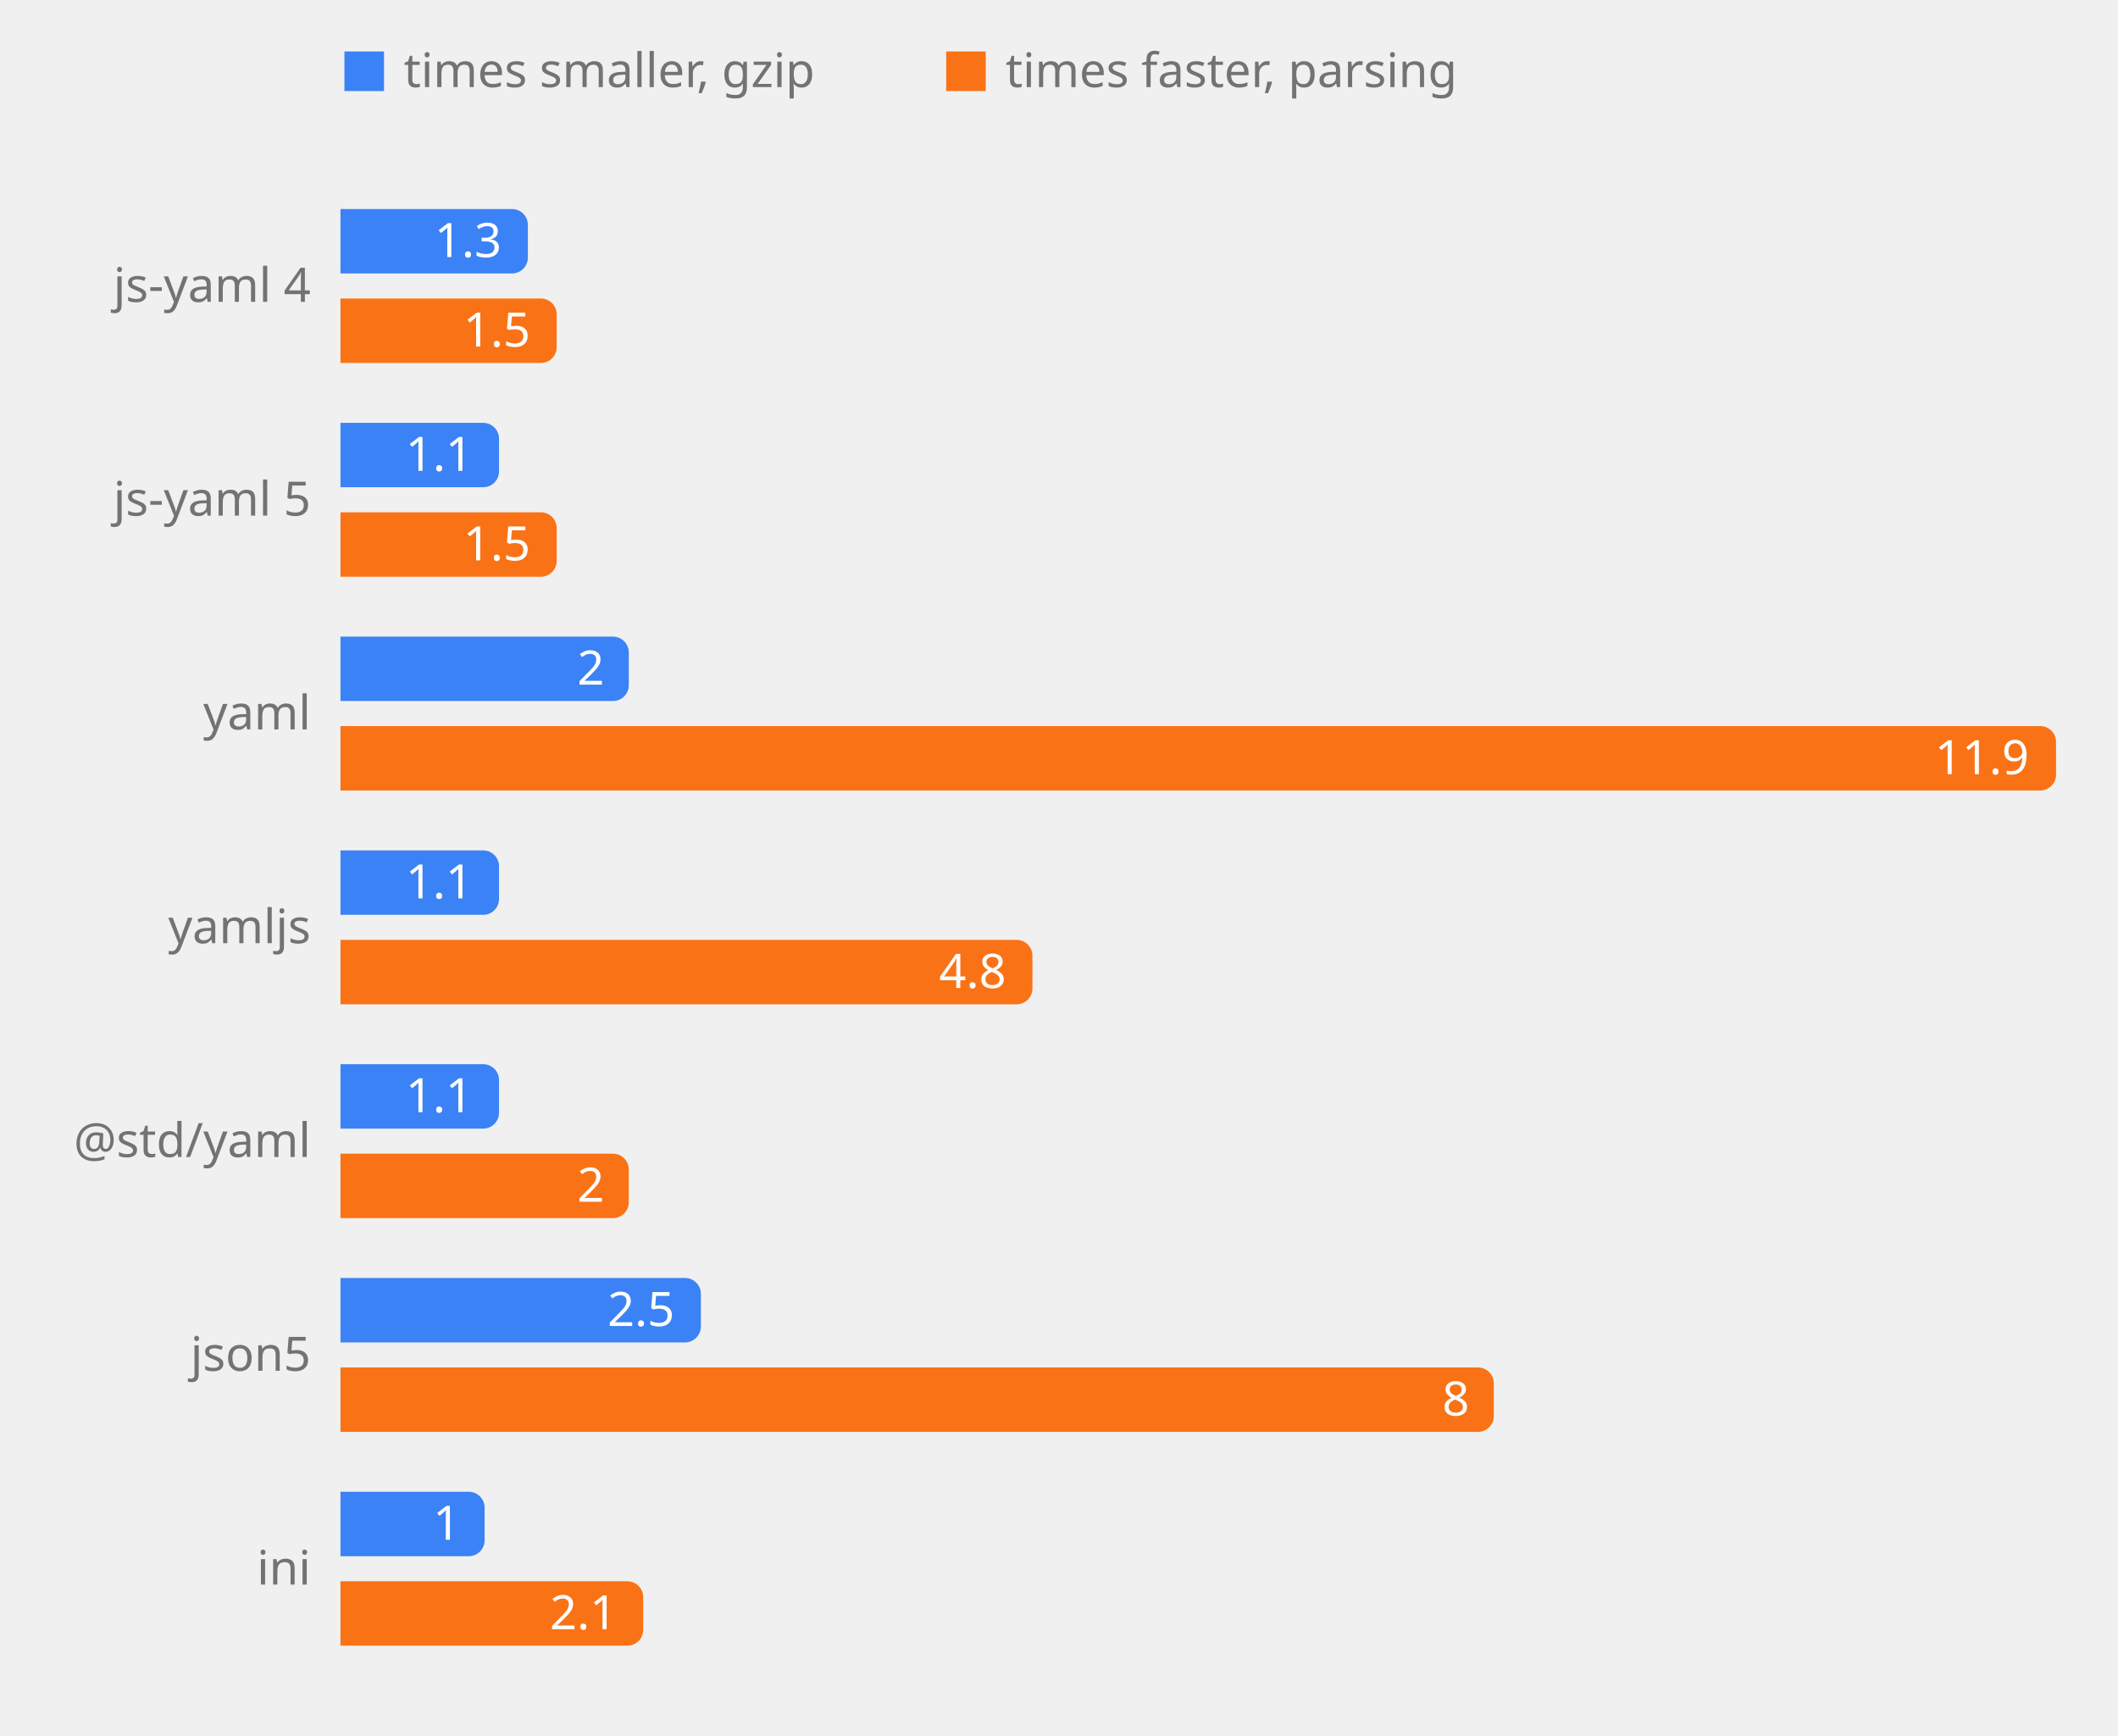
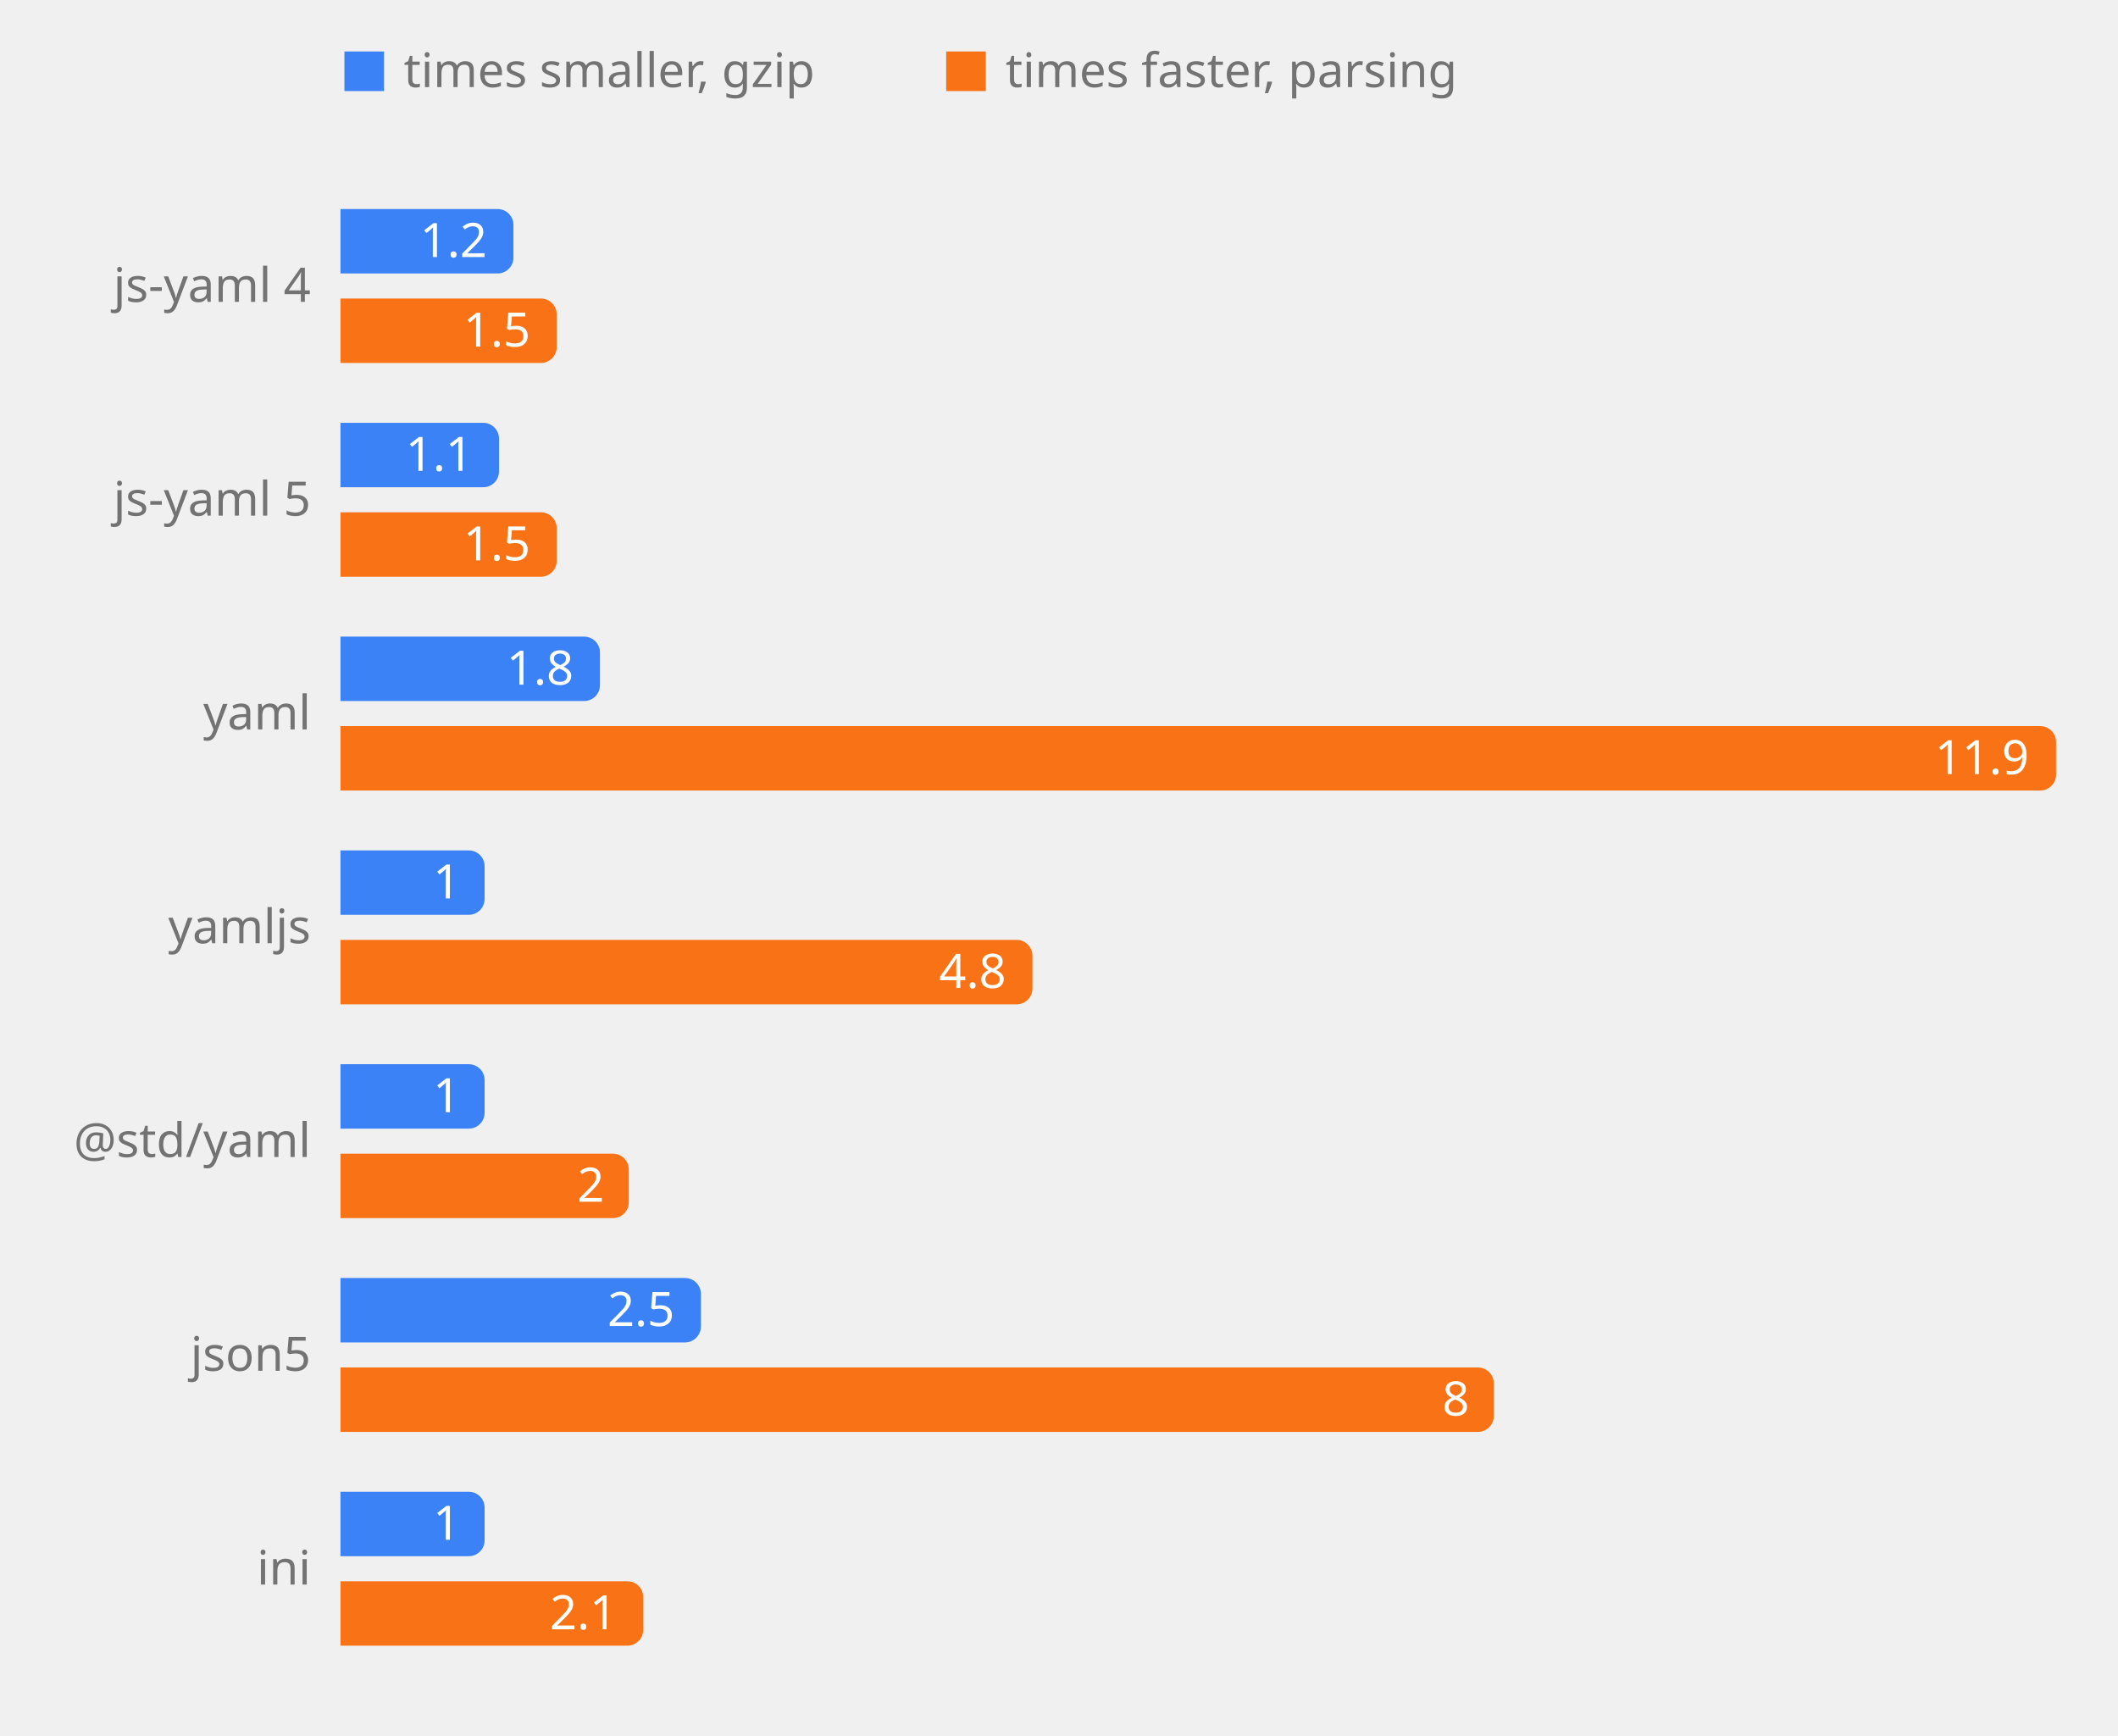
<svg xmlns="http://www.w3.org/2000/svg" role="img" aria-label="Each drop-in next to the library it replaces" version="1.1" class="marks" width="535" height="438.48" viewBox="0 0 535 438.48">
  <g fill="none" stroke-miterlimit="4" transform="translate(86,42)">
    <g class="mark-group role-frame root">
      <g transform="translate(0,0)">
        <path class="background" d="M0,0h437v384.48h-437Z" />
        <g>
          <g class="mark-group role-axis">
            <g transform="translate(0.5,384.98)">
              <path class="background" d="M0,0h0v0h0Z" pointer-events="none" />
              <g />
            </g>
          </g>
          <g class="mark-group role-axis">
            <g transform="translate(0.5,0.5)">
              <path class="background" d="M0,0h0v0h0Z" pointer-events="none" />
              <g>
                <g class="mark-text role-axis-label" pointer-events="none">
                  <text text-anchor="end" transform="translate(-8,33.74)" font-family="sans-serif" font-size="12px" fill="#737373" opacity="1">js-yaml 4</text>
                  <text text-anchor="end" transform="translate(-8,87.74)" font-family="sans-serif" font-size="12px" fill="#737373" opacity="1">js-yaml 5</text>
                  <text text-anchor="end" transform="translate(-8,141.74)" font-family="sans-serif" font-size="12px" fill="#737373" opacity="1">yaml</text>
                  <text text-anchor="end" transform="translate(-8,195.74)" font-family="sans-serif" font-size="12px" fill="#737373" opacity="1">yamljs</text>
                  <text text-anchor="end" transform="translate(-8,249.74)" font-family="sans-serif" font-size="12px" fill="#737373" opacity="1">@std/yaml</text>
                  <text text-anchor="end" transform="translate(-8,303.74)" font-family="sans-serif" font-size="12px" fill="#737373" opacity="1">json5</text>
                  <text text-anchor="end" transform="translate(-8,357.74)" font-family="sans-serif" font-size="12px" fill="#737373" opacity="1">ini</text>
                </g>
              </g>
            </g>
          </g>
          <g class="mark-rect role-mark layer_0_marks">
-             <path d="M0,10.80L43.34,10.80C45.54,10.80,47.34,12.59,47.34,14.80L47.34,23.07C47.34,25.28,45.54,27.07,43.34,27.07L0,27.07C0,27.07,0,27.07,0,27.07L0,10.80C0,10.80,0,10.80,0,10.80Z" fill="#3b82f6" />
+             <path d="M0,10.80L39.69,10.80C41.90,10.80,43.69,12.59,43.69,14.80L43.69,23.07C43.69,25.28,41.90,27.07,39.69,27.07L0,27.07C0,27.07,0,27.07,0,27.07L0,10.80C0,10.80,0,10.80,0,10.80Z" fill="#3b82f6" />
            <path d="M0,33.40L50.62,33.40C52.83,33.40,54.62,35.19,54.62,37.40L54.62,45.68C54.62,47.88,52.83,49.68,50.62,49.68L0,49.68C0,49.68,0,49.68,0,49.68L0,33.40C0,33.40,0,33.40,0,33.40Z" fill="#f97316" />
            <path d="M0,64.80L36.05,64.80C38.26,64.80,40.05,66.59,40.05,68.80L40.05,77.07C40.05,79.28,38.26,81.07,36.05,81.07L0,81.07C0,81.07,0,81.07,0,81.07L0,64.80C0,64.80,0,64.80,0,64.80Z" fill="#3b82f6" />
            <path d="M0,87.40L50.62,87.40C52.83,87.40,54.62,89.19,54.62,91.40L54.62,99.68C54.62,101.88,52.83,103.68,50.62,103.68L0,103.68C0,103.68,0,103.68,0,103.68L0,87.40C0,87.40,0,87.40,0,87.40Z" fill="#f97316" />
-             <path d="M0,118.80L68.83,118.80C71.04,118.80,72.83,120.59,72.83,122.80L72.83,131.07C72.83,133.28,71.04,135.07,68.83,135.07L0,135.07C0,135.07,0,135.07,0,135.07L0,118.80C0,118.80,0,118.80,0,118.80Z" fill="#3b82f6" />
+             <path d="M0,118.80L61.55,118.80C63.75,118.80,65.55,120.59,65.55,122.80L65.55,131.07C65.55,133.28,63.75,135.07,61.55,135.07L0,135.07C0,135.07,0,135.07,0,135.07L0,118.80C0,118.80,0,118.80,0,118.80Z" fill="#3b82f6" />
            <path d="M0,141.40L429.35,141.40C431.56,141.40,433.35,143.19,433.35,145.40L433.35,153.68C433.35,155.88,431.56,157.68,429.35,157.68L0,157.68C0,157.68,0,157.68,0,157.68L0,141.40C0,141.40,0,141.40,0,141.40Z" fill="#f97316" />
-             <path d="M0,172.8L36.05,172.8C38.26,172.8,40.05,174.59,40.05,176.8L40.05,185.07C40.05,187.28,38.26,189.07,36.05,189.07L0,189.07C0,189.07,0,189.07,0,189.07L0,172.8C0,172.8,0,172.8,0,172.8Z" fill="#3b82f6" />
+             <path d="M0,172.8L32.41,172.8C34.62,172.8,36.41,174.59,36.41,176.8L36.41,185.07C36.41,187.28,34.62,189.07,32.41,189.07L0,189.07C0,189.07,0,189.07,0,189.07L0,172.8C0,172.8,0,172.8,0,172.8Z" fill="#3b82f6" />
            <path d="M0,195.40L170.79,195.40C173.00,195.40,174.79,197.19,174.79,199.40L174.79,207.68C174.79,209.88,173.00,211.68,170.79,211.68L0,211.68C0,211.68,0,211.68,0,211.68L0,195.40C0,195.40,0,195.40,0,195.40Z" fill="#f97316" />
-             <path d="M0,226.8L36.05,226.8C38.26,226.8,40.05,228.59,40.05,230.8L40.05,239.07C40.05,241.28,38.26,243.07,36.05,243.07L0,243.07C0,243.07,0,243.07,0,243.07L0,226.8C0,226.8,0,226.8,0,226.8Z" fill="#3b82f6" />
+             <path d="M0,226.8L32.41,226.8C34.62,226.8,36.41,228.59,36.41,230.8L36.41,239.07C36.41,241.28,34.62,243.07,32.41,243.07L0,243.07C0,243.07,0,243.07,0,243.07L0,226.8C0,226.8,0,226.8,0,226.8Z" fill="#3b82f6" />
            <path d="M0,249.40L68.83,249.40C71.04,249.40,72.83,251.19,72.83,253.40L72.83,261.68C72.83,263.88,71.04,265.68,68.83,265.68L0,265.68C0,265.68,0,265.68,0,265.68L0,249.40C0,249.40,0,249.40,0,249.40Z" fill="#f97316" />
            <path d="M0,280.8L87.04,280.8C89.24,280.8,91.04,282.59,91.04,284.8L91.04,293.07C91.04,295.28,89.24,297.07,87.04,297.07L0,297.07C0,297.07,0,297.07,0,297.07L0,280.8C0,280.8,0,280.8,0,280.8Z" fill="#3b82f6" />
            <path d="M0,303.40L287.33,303.40C289.54,303.40,291.33,305.19,291.33,307.40L291.33,315.68C291.33,317.88,289.54,319.68,287.33,319.68L0,319.68C0,319.68,0,319.68,0,319.68L0,303.40C0,303.40,0,303.40,0,303.40Z" fill="#f97316" />
            <path d="M0,334.8L32.41,334.8C34.62,334.8,36.41,336.59,36.41,338.8L36.41,347.07C36.41,349.28,34.62,351.07,32.41,351.07L0,351.07C0,351.07,0,351.07,0,351.07L0,334.8C0,334.8,0,334.8,0,334.8Z" fill="#3b82f6" />
            <path d="M0,357.40L72.47,357.40C74.68,357.40,76.47,359.19,76.47,361.40L76.47,369.68C76.47,371.88,74.68,373.68,72.47,373.68L0,373.68C0,373.68,0,373.68,0,373.68L0,357.40C0,357.40,0,357.40,0,357.40Z" fill="#f97316" />
          </g>
          <g class="mark-text role-mark">
-             <text text-anchor="middle" transform="translate(32.22,22.93)" font-family="sans-serif" font-size="12px" font-weight="500" fill="#ffffff">1.3</text>
+             <text text-anchor="middle" transform="translate(28.57,22.93)" font-family="sans-serif" font-size="12px" font-weight="500" fill="#ffffff">1.2</text>
            <text text-anchor="middle" transform="translate(39.50,45.54)" font-family="sans-serif" font-size="12px" font-weight="500" fill="#ffffff">1.5</text>
            <text text-anchor="middle" transform="translate(24.93,76.93)" font-family="sans-serif" font-size="12px" font-weight="500" fill="#ffffff">1.1</text>
            <text text-anchor="middle" transform="translate(39.50,99.54)" font-family="sans-serif" font-size="12px" font-weight="500" fill="#ffffff">1.5</text>
-             <text text-anchor="middle" transform="translate(63.23,130.93)" font-family="sans-serif" font-size="12px" font-weight="500" fill="#ffffff">2</text>
+             <text text-anchor="middle" transform="translate(50.42,130.93)" font-family="sans-serif" font-size="12px" font-weight="500" fill="#ffffff">1.8</text>
            <text text-anchor="middle" transform="translate(414.63,153.54)" font-family="sans-serif" font-size="12px" font-weight="500" fill="#ffffff">11.9</text>
-             <text text-anchor="middle" transform="translate(24.93,184.93)" font-family="sans-serif" font-size="12px" font-weight="500" fill="#ffffff">1.1</text>
+             <text text-anchor="middle" transform="translate(26.81,184.93)" font-family="sans-serif" font-size="12px" font-weight="500" fill="#ffffff">1</text>
            <text text-anchor="middle" transform="translate(159.67,207.54)" font-family="sans-serif" font-size="12px" font-weight="500" fill="#ffffff">4.8</text>
-             <text text-anchor="middle" transform="translate(24.93,238.93)" font-family="sans-serif" font-size="12px" font-weight="500" fill="#ffffff">1.1</text>
+             <text text-anchor="middle" transform="translate(26.81,238.93)" font-family="sans-serif" font-size="12px" font-weight="500" fill="#ffffff">1</text>
            <text text-anchor="middle" transform="translate(63.23,261.54)" font-family="sans-serif" font-size="12px" font-weight="500" fill="#ffffff">2</text>
            <text text-anchor="middle" transform="translate(75.92,292.93)" font-family="sans-serif" font-size="12px" font-weight="500" fill="#ffffff">2.5</text>
            <text text-anchor="middle" transform="translate(281.73,315.54)" font-family="sans-serif" font-size="12px" font-weight="500" fill="#ffffff">8</text>
            <text text-anchor="middle" transform="translate(26.81,346.93)" font-family="sans-serif" font-size="12px" font-weight="500" fill="#ffffff">1</text>
            <text text-anchor="middle" transform="translate(61.35,369.54)" font-family="sans-serif" font-size="12px" font-weight="500" fill="#ffffff">2.1</text>
          </g>
          <g class="mark-group role-legend">
            <g transform="translate(0,-30)">
              <path class="background" d="M0,0h294v12h-294Z" pointer-events="none" />
              <g>
                <g class="mark-group role-legend-entry">
                  <g transform="translate(0,0)">
                    <path class="background" d="M0,0h0v0h0Z" pointer-events="none" />
                    <g>
                      <g class="mark-group role-scope">
                        <g transform="translate(0,0)">
                          <path class="background" d="M0,0h131.68v12h-131.68Z" pointer-events="none" opacity="1" />
                          <g>
                            <g class="mark-symbol role-legend-symbol" pointer-events="none">
                              <path transform="translate(6,6)" d="M-5,-5h10v10h-10Z" fill="#3b82f6" stroke-width="1.5" opacity="1" />
                            </g>
                            <g class="mark-text role-legend-label" pointer-events="none">
                              <text text-anchor="start" transform="translate(16,10)" font-family="sans-serif" font-size="12px" fill="#737373" opacity="1">times smaller, gzip</text>
                            </g>
                          </g>
                        </g>
                        <g transform="translate(152,0)">
                          <path class="background" d="M0,0h141.52v12h-141.52Z" pointer-events="none" opacity="1" />
                          <g>
                            <g class="mark-symbol role-legend-symbol" pointer-events="none">
                              <path transform="translate(6,6)" d="M-5,-5h10v10h-10Z" fill="#f97316" stroke-width="1.5" opacity="1" />
                            </g>
                            <g class="mark-text role-legend-label" pointer-events="none">
                              <text text-anchor="start" transform="translate(16,10)" font-family="sans-serif" font-size="12px" fill="#737373" opacity="1">times faster, parsing</text>
                            </g>
                          </g>
                        </g>
                      </g>
                    </g>
                  </g>
                </g>
              </g>
            </g>
          </g>
        </g>
      </g>
    </g>
  </g>
</svg>
